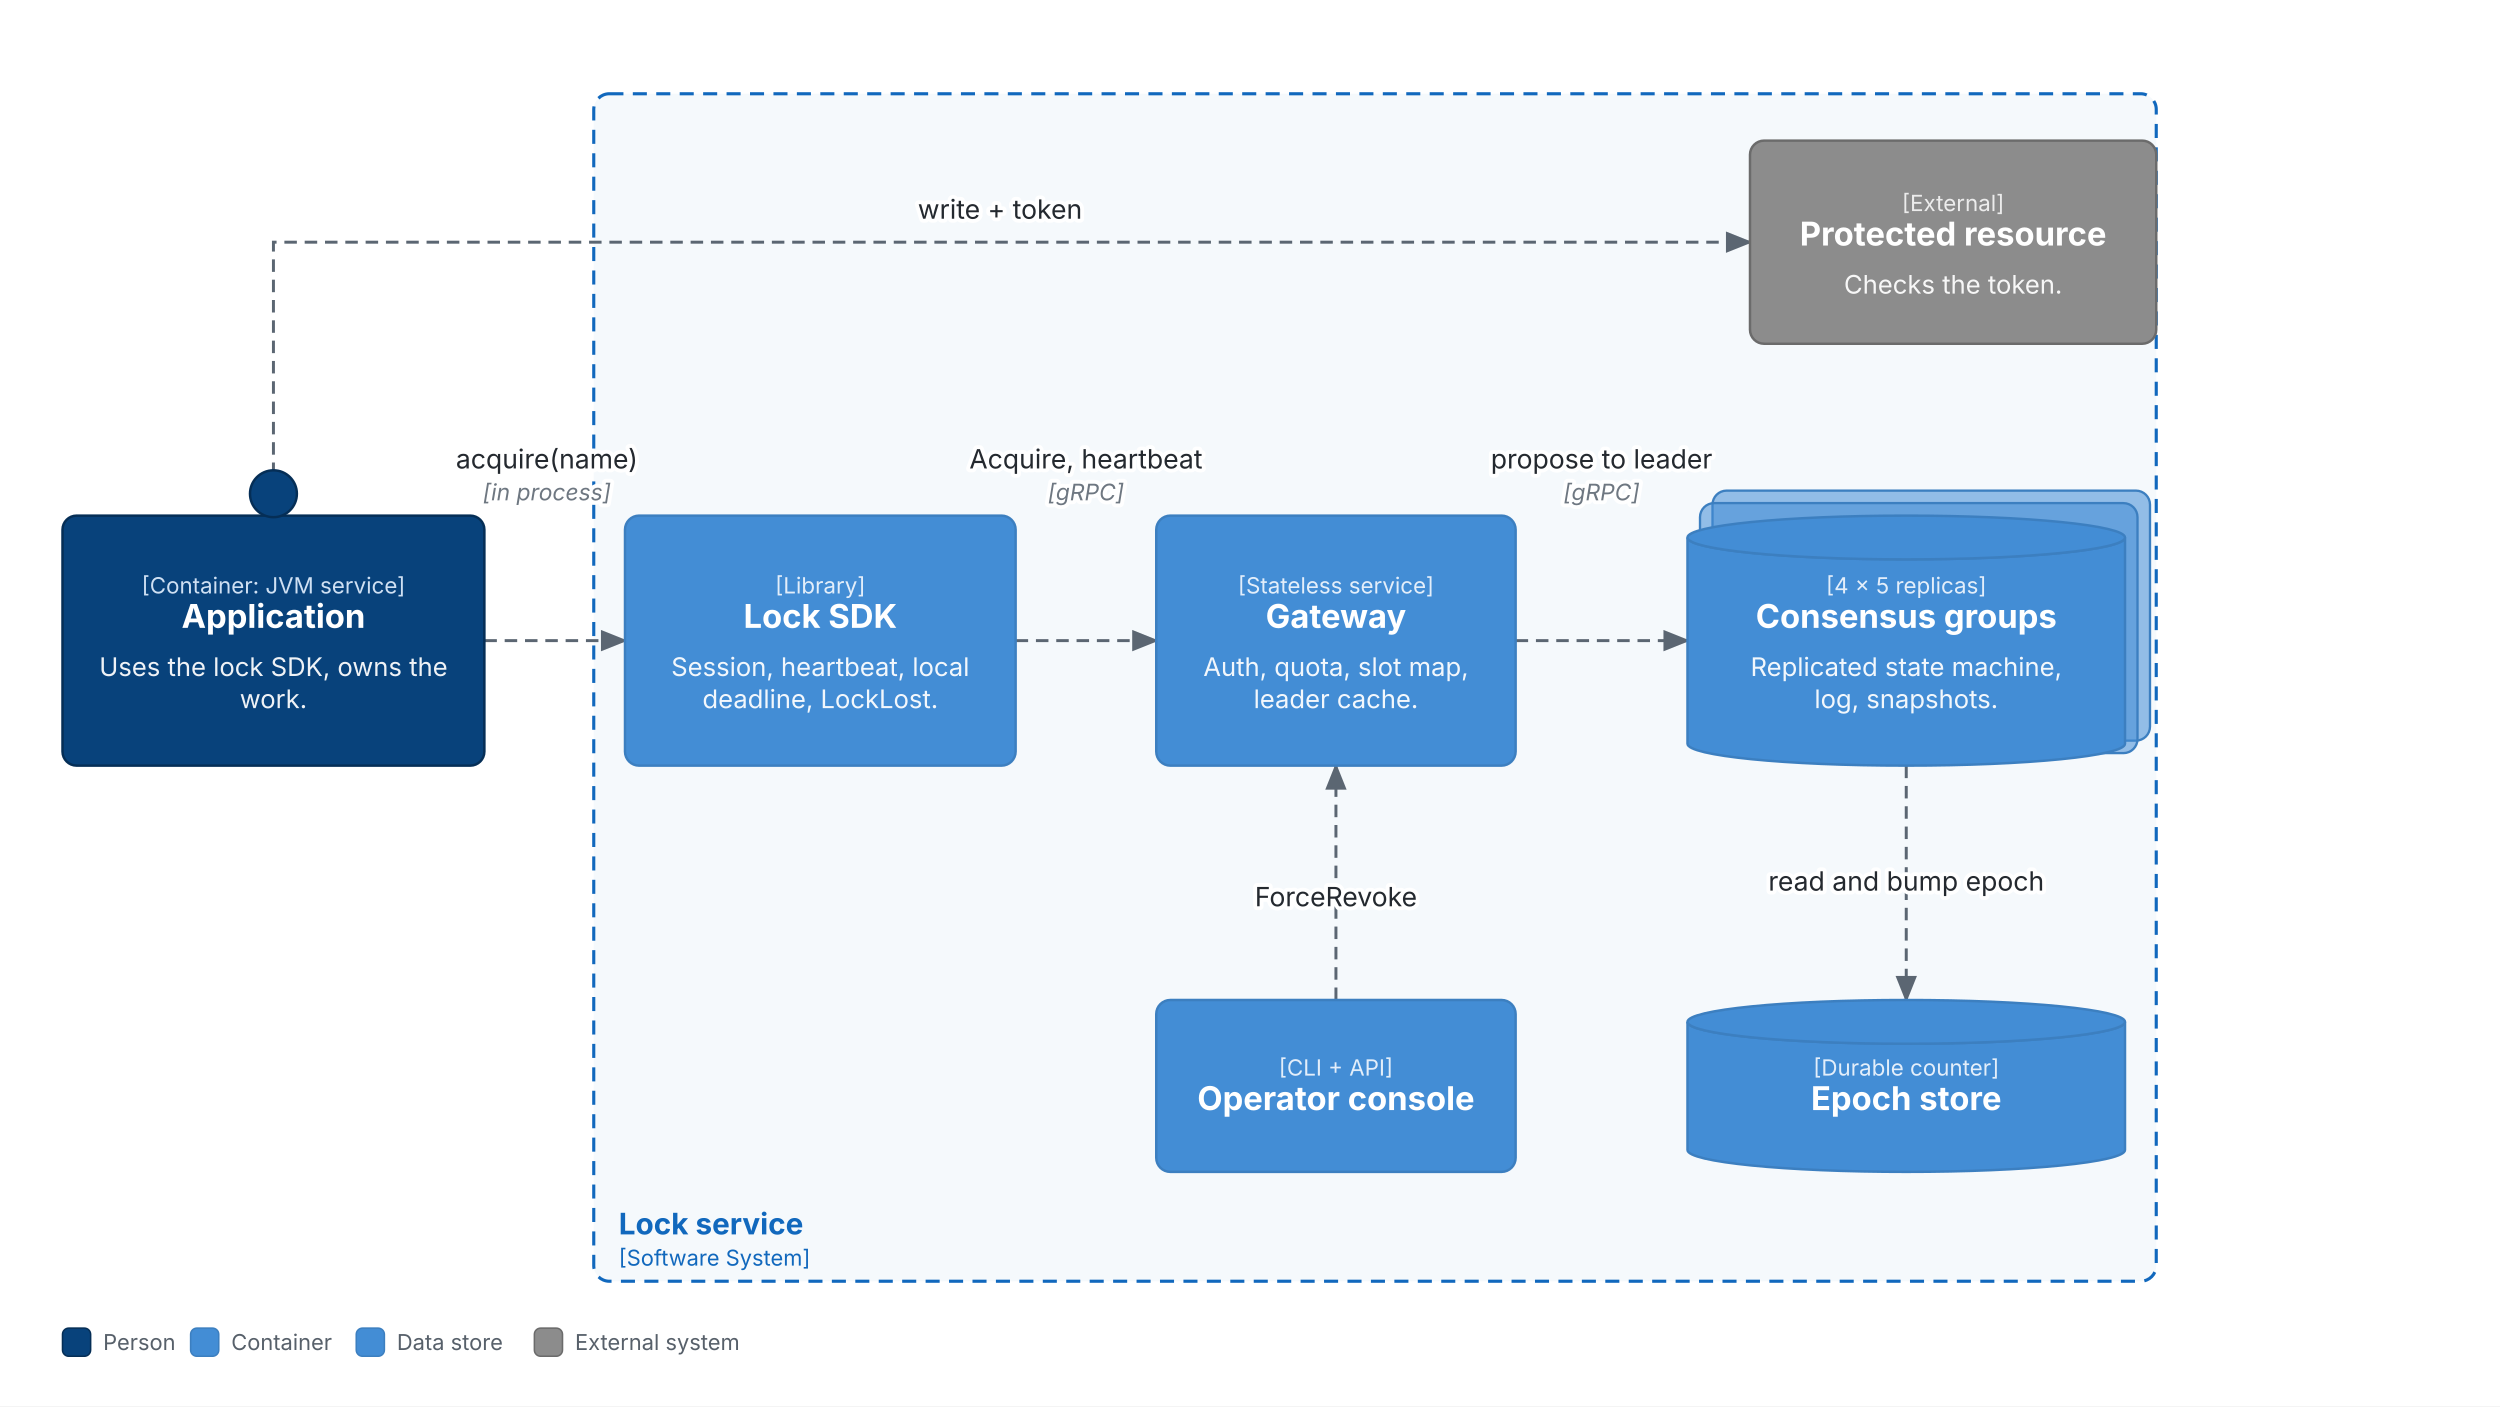
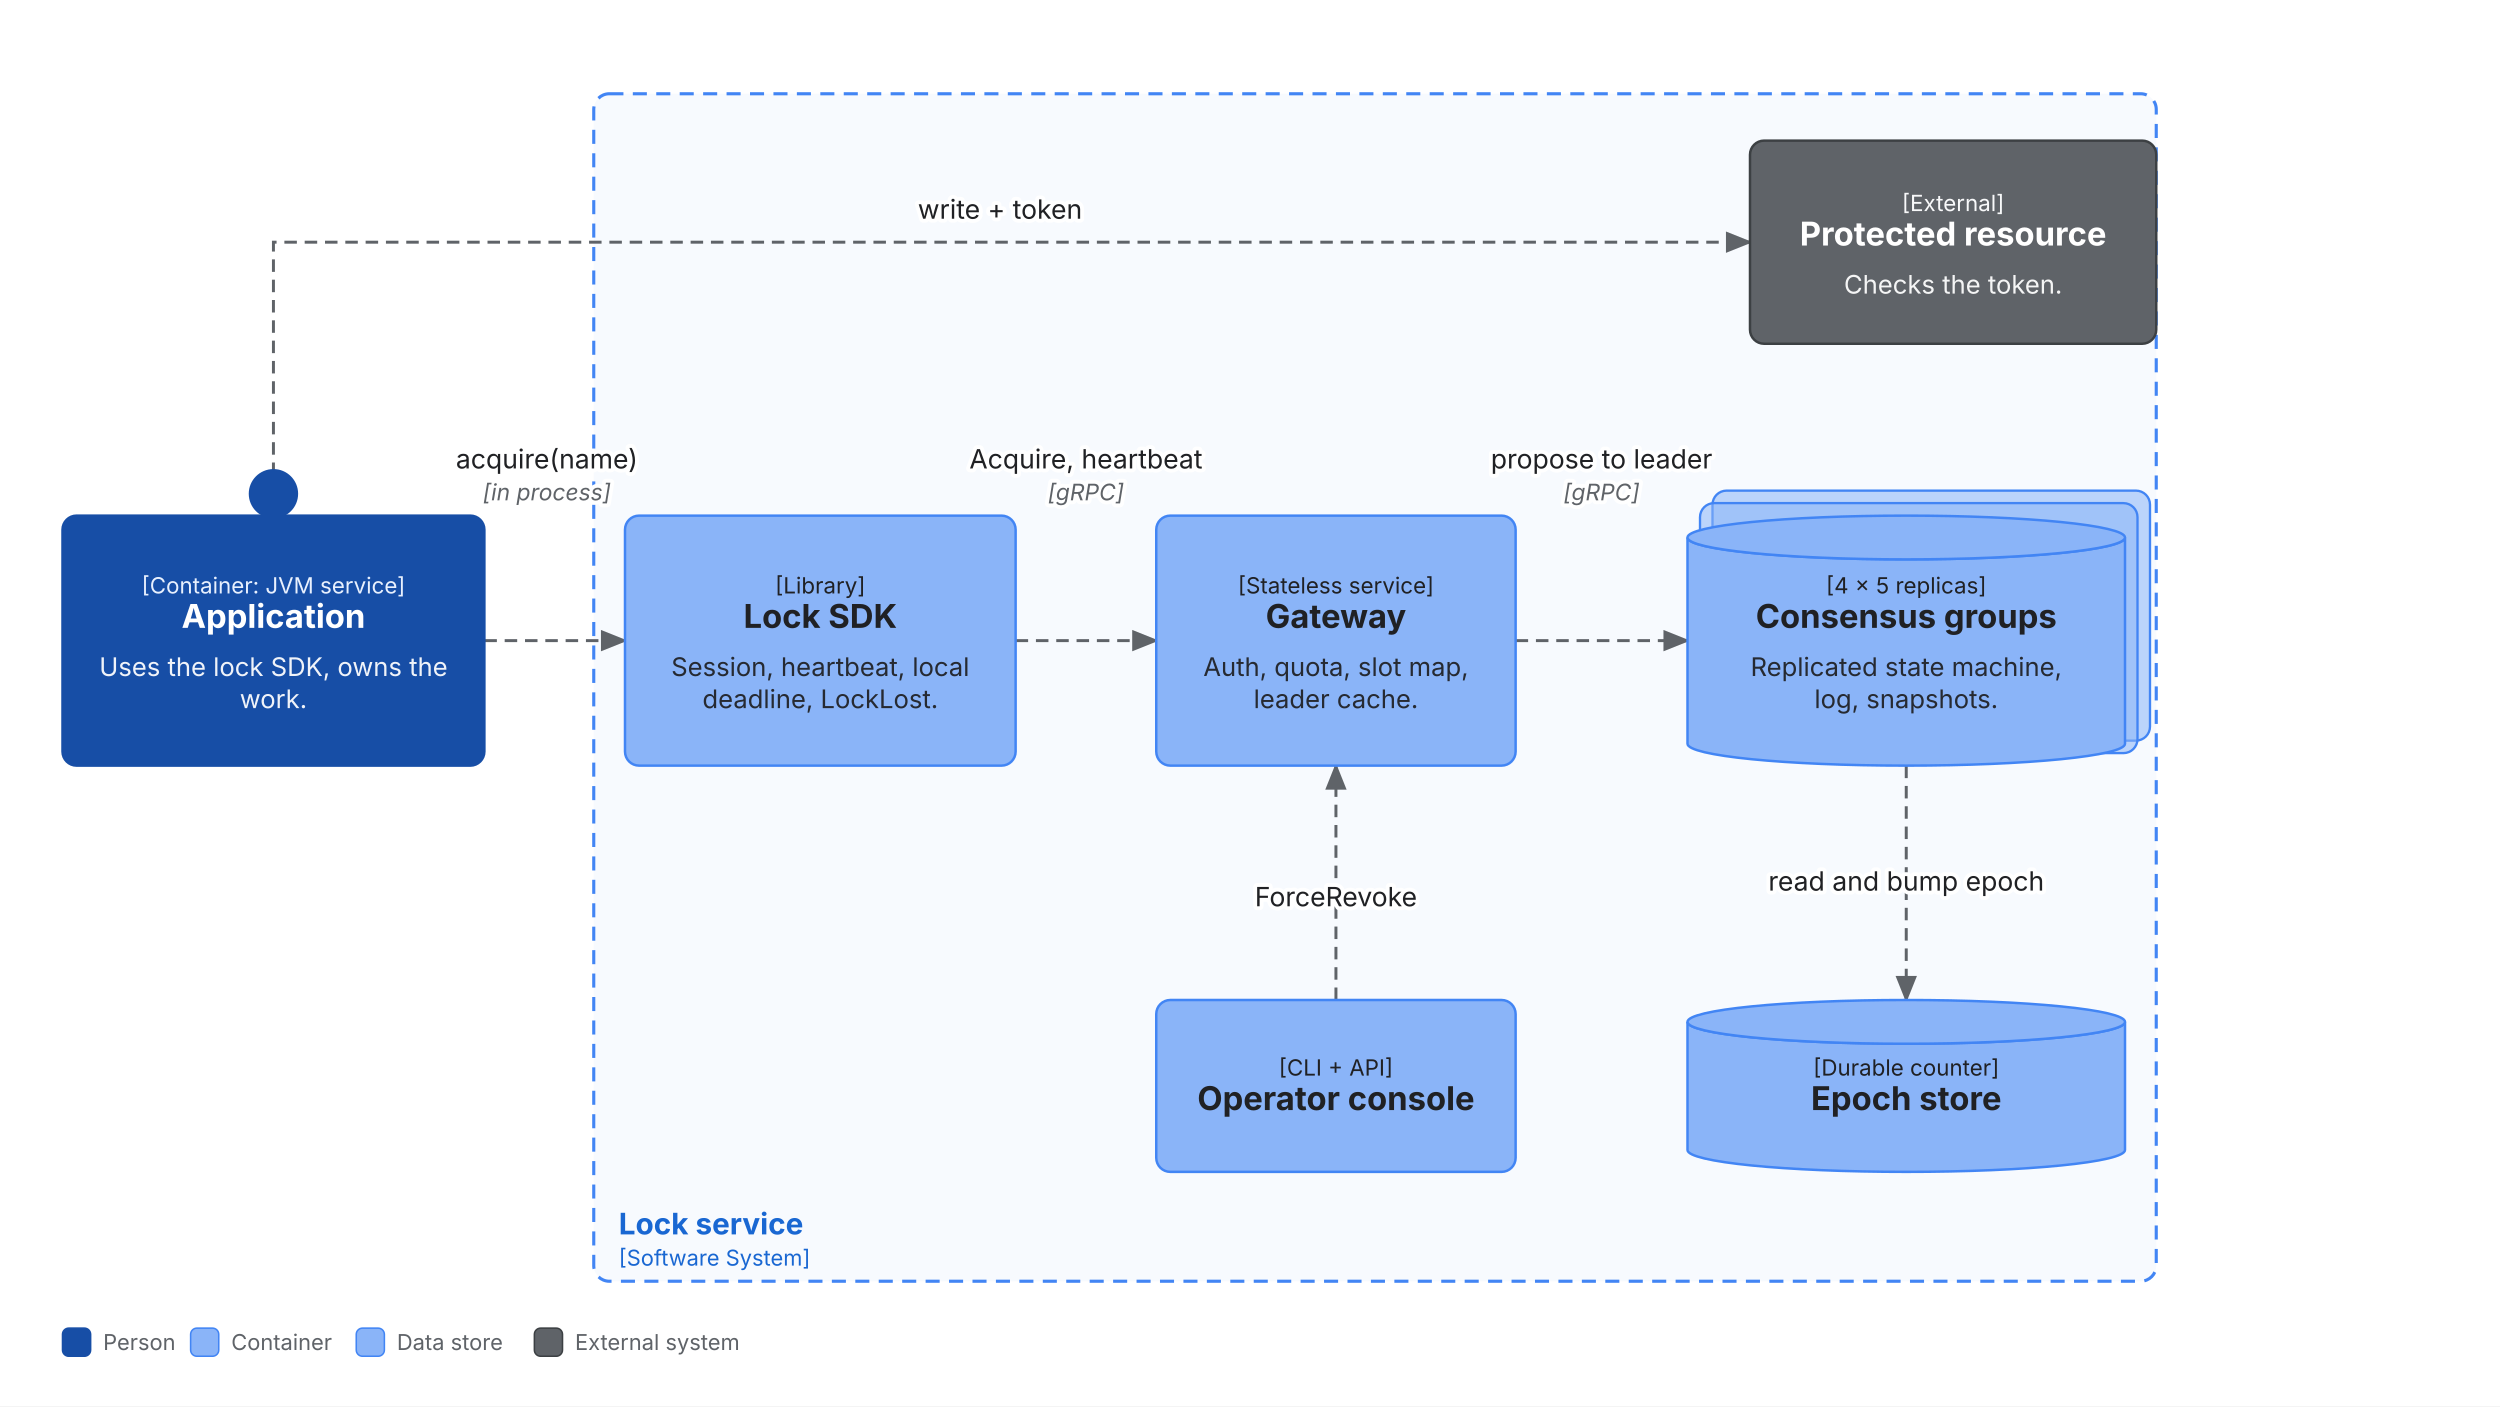
<svg xmlns="http://www.w3.org/2000/svg" class="c4" viewBox="0 0 1600 900" width="1600" height="900">
  <defs>
    <marker id="c4a" viewBox="0 0 10 10" refX="9" refY="5" markerWidth="9" markerHeight="9" orient="auto">
-       <path d="M0,1 L10,5 L0,9 z" fill="#5b6672" />
+       <path d="M0,1 L10,5 L0,9 z" fill="#5f6368" />
    </marker>
    <marker id="c4a-s" viewBox="0 0 10 10" refX="1" refY="5" markerWidth="9" markerHeight="9" orient="auto">
-       <path d="M10,1 L0,5 L10,9 z" fill="#5b6672" />
+       <path d="M10,1 L0,5 L10,9 z" fill="#5f6368" />
    </marker>
  </defs>
  <rect width="1600" height="900" fill="#ffffff" />
-   <rect x="380" y="60" width="1000" height="760" rx="10" fill="#1168bd" fill-opacity="0.04" stroke="#1168bd" stroke-width="2" stroke-dasharray="9 6" />
-   <text x="396" y="790" font-family="Inter, Helvetica, Arial, sans-serif" font-size="19" font-weight="700" fill="#1168bd">Lock service</text>
-   <text x="396" y="810" font-family="Inter, Helvetica, Arial, sans-serif" font-size="14" fill="#1168bd">[Software System]</text>
-   <path d="M310.0,410.0 L400.0,410.0" fill="none" stroke="#5b6672" stroke-width="1.9" stroke-dasharray="8 5" marker-end="url(#c4a)" />
-   <text x="350.0" y="299.8" text-anchor="middle" font-family="Inter, Helvetica, Arial, sans-serif" font-size="17.0" fill="#24292f" font-style="normal" paint-order="stroke" stroke="#ffffff" stroke-width="5" stroke-linejoin="round">acquire(name)</text>
-   <text x="350.0" y="320.2" text-anchor="middle" font-family="Inter, Helvetica, Arial, sans-serif" font-size="14.6" fill="#6e7781" font-style="italic" paint-order="stroke" stroke="#ffffff" stroke-width="5" stroke-linejoin="round">[in process]</text>
-   <path d="M650.0,410.0 L740.0,410.0" fill="none" stroke="#5b6672" stroke-width="1.9" stroke-dasharray="8 5" marker-end="url(#c4a)" />
-   <text x="695.0" y="299.8" text-anchor="middle" font-family="Inter, Helvetica, Arial, sans-serif" font-size="17.0" fill="#24292f" font-style="normal" paint-order="stroke" stroke="#ffffff" stroke-width="5" stroke-linejoin="round">Acquire, heartbeat</text>
-   <text x="695.0" y="320.2" text-anchor="middle" font-family="Inter, Helvetica, Arial, sans-serif" font-size="14.6" fill="#6e7781" font-style="italic" paint-order="stroke" stroke="#ffffff" stroke-width="5" stroke-linejoin="round">[gRPC]</text>
-   <path d="M970.0,410.0 L1080.0,410.0" fill="none" stroke="#5b6672" stroke-width="1.9" stroke-dasharray="8 5" marker-end="url(#c4a)" />
-   <text x="1025.0" y="299.8" text-anchor="middle" font-family="Inter, Helvetica, Arial, sans-serif" font-size="17.0" fill="#24292f" font-style="normal" paint-order="stroke" stroke="#ffffff" stroke-width="5" stroke-linejoin="round">propose to leader</text>
-   <text x="1025.0" y="320.2" text-anchor="middle" font-family="Inter, Helvetica, Arial, sans-serif" font-size="14.6" fill="#6e7781" font-style="italic" paint-order="stroke" stroke="#ffffff" stroke-width="5" stroke-linejoin="round">[gRPC]</text>
-   <path d="M1220.0,490.0 L1220.0,640.0" fill="none" stroke="#5b6672" stroke-width="1.9" stroke-dasharray="8 5" marker-end="url(#c4a)" />
-   <text x="1220.0" y="570.0" text-anchor="middle" font-family="Inter, Helvetica, Arial, sans-serif" font-size="17.0" fill="#24292f" font-style="normal" paint-order="stroke" stroke="#ffffff" stroke-width="5" stroke-linejoin="round">read and bump epoch</text>
-   <path d="M855.0,640.0 L855.0,490.0" fill="none" stroke="#5b6672" stroke-width="1.9" stroke-dasharray="8 5" marker-end="url(#c4a)" />
-   <text x="855.0" y="580.0" text-anchor="middle" font-family="Inter, Helvetica, Arial, sans-serif" font-size="17.0" fill="#24292f" font-style="normal" paint-order="stroke" stroke="#ffffff" stroke-width="5" stroke-linejoin="round">ForceRevoke</text>
-   <path d="M175.0,330.0 L175.0,155.0 L1120.0,155.0" fill="none" stroke="#5b6672" stroke-width="1.9" stroke-dasharray="8 5" marker-end="url(#c4a)" />
-   <text x="640.0" y="140.0" text-anchor="middle" font-family="Inter, Helvetica, Arial, sans-serif" font-size="17.0" fill="#24292f" font-style="normal" paint-order="stroke" stroke="#ffffff" stroke-width="5" stroke-linejoin="round">write + token</text>
-   <rect x="40" y="330" width="270" height="160" rx="9" fill="#08427b" stroke="#052e56" stroke-width="1.6" />
-   <circle cx="175.0" cy="316" r="15" fill="#08427b" stroke="#052e56" stroke-width="1.6" />
-   <text x="175.0" y="379.805" text-anchor="middle" font-family="Inter, Helvetica, Arial, sans-serif" font-size="14.3" fill="#cfe0f3">[Container: JVM service]</text>
-   <text x="175.0" y="401.855" text-anchor="middle" font-family="Inter, Helvetica, Arial, sans-serif" font-size="21" font-weight="700" fill="#ffffff">Application</text>
-   <text x="175.0" y="432.635" text-anchor="middle" font-family="Inter, Helvetica, Arial, sans-serif" font-size="16.4" fill="#ffffff" fill-opacity="0.93">Uses the lock SDK, owns the</text>
-   <text x="175.0" y="453.215" text-anchor="middle" font-family="Inter, Helvetica, Arial, sans-serif" font-size="16.4" fill="#ffffff" fill-opacity="0.93">work.</text>
-   <rect x="400" y="330" width="250" height="160" rx="9" fill="#438dd5" stroke="#3c7fc0" stroke-width="1.6" />
-   <text x="525.0" y="379.805" text-anchor="middle" font-family="Inter, Helvetica, Arial, sans-serif" font-size="14.3" fill="#e3eefa">[Library]</text>
-   <text x="525.0" y="401.855" text-anchor="middle" font-family="Inter, Helvetica, Arial, sans-serif" font-size="21" font-weight="700" fill="#ffffff">Lock SDK</text>
-   <text x="525.0" y="432.635" text-anchor="middle" font-family="Inter, Helvetica, Arial, sans-serif" font-size="16.4" fill="#ffffff" fill-opacity="0.93">Session, heartbeat, local</text>
-   <text x="525.0" y="453.215" text-anchor="middle" font-family="Inter, Helvetica, Arial, sans-serif" font-size="16.4" fill="#ffffff" fill-opacity="0.93">deadline, LockLost.</text>
-   <rect x="740" y="330" width="230" height="160" rx="9" fill="#438dd5" stroke="#3c7fc0" stroke-width="1.6" />
-   <text x="855.0" y="379.805" text-anchor="middle" font-family="Inter, Helvetica, Arial, sans-serif" font-size="14.3" fill="#e3eefa">[Stateless service]</text>
-   <text x="855.0" y="401.855" text-anchor="middle" font-family="Inter, Helvetica, Arial, sans-serif" font-size="21" font-weight="700" fill="#ffffff">Gateway</text>
-   <text x="855.0" y="432.635" text-anchor="middle" font-family="Inter, Helvetica, Arial, sans-serif" font-size="16.4" fill="#ffffff" fill-opacity="0.93">Auth, quota, slot map,</text>
-   <text x="855.0" y="453.215" text-anchor="middle" font-family="Inter, Helvetica, Arial, sans-serif" font-size="16.4" fill="#ffffff" fill-opacity="0.93">leader cache.</text>
-   <rect x="1096" y="314" width="280" height="160" rx="9" fill="#438dd5" fill-opacity="0.55" stroke="#3c7fc0" stroke-width="1.5" />
-   <rect x="1088" y="322" width="280" height="160" rx="9" fill="#438dd5" fill-opacity="0.55" stroke="#3c7fc0" stroke-width="1.5" />
-   <path d="M1080,344 a140.0,14 0 0,0 280,0 v132 a140.0,14 0 0,1 -280,0 z" fill="#438dd5" stroke="#3c7fc0" stroke-width="1.6" />
-   <ellipse cx="1220.0" cy="344" rx="140.0" ry="14" fill="#438dd5" stroke="#3c7fc0" stroke-width="1.6" />
-   <text x="1220.0" y="379.805" text-anchor="middle" font-family="Inter, Helvetica, Arial, sans-serif" font-size="14.3" fill="#e3eefa">[4 × 5 replicas]</text>
-   <text x="1220.0" y="401.855" text-anchor="middle" font-family="Inter, Helvetica, Arial, sans-serif" font-size="21" font-weight="700" fill="#ffffff">Consensus groups</text>
-   <text x="1220.0" y="432.635" text-anchor="middle" font-family="Inter, Helvetica, Arial, sans-serif" font-size="16.4" fill="#ffffff" fill-opacity="0.93">Replicated state machine,</text>
-   <text x="1220.0" y="453.215" text-anchor="middle" font-family="Inter, Helvetica, Arial, sans-serif" font-size="16.4" fill="#ffffff" fill-opacity="0.93">log, snapshots.</text>
-   <path d="M1080,654 a140.0,14 0 0,0 280,0 v82 a140.0,14 0 0,1 -280,0 z" fill="#438dd5" stroke="#3c7fc0" stroke-width="1.6" />
-   <ellipse cx="1220.0" cy="654" rx="140.0" ry="14" fill="#438dd5" stroke="#3c7fc0" stroke-width="1.6" />
-   <text x="1220.0" y="688.385" text-anchor="middle" font-family="Inter, Helvetica, Arial, sans-serif" font-size="14.3" fill="#e3eefa">[Durable counter]</text>
-   <text x="1220.0" y="710.435" text-anchor="middle" font-family="Inter, Helvetica, Arial, sans-serif" font-size="21" font-weight="700" fill="#ffffff">Epoch store</text>
-   <rect x="1120" y="90" width="260" height="130" rx="9" fill="#8c8c8c" stroke="#6b6b6b" stroke-width="1.6" />
-   <text x="1250.0" y="135.095" text-anchor="middle" font-family="Inter, Helvetica, Arial, sans-serif" font-size="14.3" fill="#ececec">[External]</text>
-   <text x="1250.0" y="157.145" text-anchor="middle" font-family="Inter, Helvetica, Arial, sans-serif" font-size="21" font-weight="700" fill="#ffffff">Protected resource</text>
-   <text x="1250.0" y="187.925" text-anchor="middle" font-family="Inter, Helvetica, Arial, sans-serif" font-size="16.4" fill="#ffffff" fill-opacity="0.93">Checks the token.</text>
-   <rect x="740" y="640" width="230" height="110" rx="9" fill="#438dd5" stroke="#3c7fc0" stroke-width="1.6" />
-   <text x="855.0" y="688.385" text-anchor="middle" font-family="Inter, Helvetica, Arial, sans-serif" font-size="14.3" fill="#e3eefa">[CLI + API]</text>
-   <text x="855.0" y="710.435" text-anchor="middle" font-family="Inter, Helvetica, Arial, sans-serif" font-size="21" font-weight="700" fill="#ffffff">Operator console</text>
-   <rect x="40" y="850" width="18" height="18" rx="4" fill="#08427b" stroke="#052e56" />
-   <text x="66" y="864" font-family="Inter, Helvetica, Arial, sans-serif" font-size="14" fill="#57606a">Person</text>
-   <rect x="122" y="850" width="18" height="18" rx="4" fill="#438dd5" stroke="#3c7fc0" />
-   <text x="148" y="864" font-family="Inter, Helvetica, Arial, sans-serif" font-size="14" fill="#57606a">Container</text>
-   <rect x="228" y="850" width="18" height="18" rx="4" fill="#438dd5" stroke="#3c7fc0" />
-   <text x="254" y="864" font-family="Inter, Helvetica, Arial, sans-serif" font-size="14" fill="#57606a">Data store</text>
-   <rect x="342" y="850" width="18" height="18" rx="4" fill="#8c8c8c" stroke="#6b6b6b" />
-   <text x="368" y="864" font-family="Inter, Helvetica, Arial, sans-serif" font-size="14" fill="#57606a">External system</text>
+   <rect x="380" y="60" width="1000" height="760" rx="10" fill="#4285f4" fill-opacity="0.04" stroke="#4285f4" stroke-width="2" stroke-dasharray="9 6" />
+   <text x="396" y="790" font-family="Inter, Roboto, sans-serif" font-size="19" font-weight="700" fill="#1967D2">Lock service</text>
+   <text x="396" y="810" font-family="Inter, Roboto, sans-serif" font-size="14" fill="#1967D2">[Software System]</text>
+   <g data-k="e:0">
+     <path d="M310.0,410.0 L400.0,410.0" fill="none" stroke="#5f6368" stroke-width="1.9" stroke-dasharray="8 5" marker-end="url(#c4a)" />
+     <text x="350.0" y="299.8" text-anchor="middle" font-family="Inter, Roboto, sans-serif" font-size="17.0" fill="#202124" font-style="normal" paint-order="stroke" stroke="#ffffff" stroke-width="5" stroke-linejoin="round">acquire(name)</text>
+     <text x="350.0" y="320.2" text-anchor="middle" font-family="Inter, Roboto, sans-serif" font-size="14.6" fill="#5f6368" font-style="italic" paint-order="stroke" stroke="#ffffff" stroke-width="5" stroke-linejoin="round">[in process]</text>
+   </g>
+   <g data-k="e:1">
+     <path d="M650.0,410.0 L740.0,410.0" fill="none" stroke="#5f6368" stroke-width="1.9" stroke-dasharray="8 5" marker-end="url(#c4a)" />
+     <text x="695.0" y="299.8" text-anchor="middle" font-family="Inter, Roboto, sans-serif" font-size="17.0" fill="#202124" font-style="normal" paint-order="stroke" stroke="#ffffff" stroke-width="5" stroke-linejoin="round">Acquire, heartbeat</text>
+     <text x="695.0" y="320.2" text-anchor="middle" font-family="Inter, Roboto, sans-serif" font-size="14.6" fill="#5f6368" font-style="italic" paint-order="stroke" stroke="#ffffff" stroke-width="5" stroke-linejoin="round">[gRPC]</text>
+   </g>
+   <g data-k="e:2">
+     <path d="M970.0,410.0 L1080.0,410.0" fill="none" stroke="#5f6368" stroke-width="1.9" stroke-dasharray="8 5" marker-end="url(#c4a)" />
+     <text x="1025.0" y="299.8" text-anchor="middle" font-family="Inter, Roboto, sans-serif" font-size="17.0" fill="#202124" font-style="normal" paint-order="stroke" stroke="#ffffff" stroke-width="5" stroke-linejoin="round">propose to leader</text>
+     <text x="1025.0" y="320.2" text-anchor="middle" font-family="Inter, Roboto, sans-serif" font-size="14.6" fill="#5f6368" font-style="italic" paint-order="stroke" stroke="#ffffff" stroke-width="5" stroke-linejoin="round">[gRPC]</text>
+   </g>
+   <g data-k="e:3">
+     <path d="M1220.0,490.0 L1220.0,640.0" fill="none" stroke="#5f6368" stroke-width="1.9" stroke-dasharray="8 5" marker-end="url(#c4a)" />
+     <text x="1220.0" y="570.0" text-anchor="middle" font-family="Inter, Roboto, sans-serif" font-size="17.0" fill="#202124" font-style="normal" paint-order="stroke" stroke="#ffffff" stroke-width="5" stroke-linejoin="round">read and bump epoch</text>
+   </g>
+   <g data-k="e:4">
+     <path d="M855.0,640.0 L855.0,490.0" fill="none" stroke="#5f6368" stroke-width="1.9" stroke-dasharray="8 5" marker-end="url(#c4a)" />
+     <text x="855.0" y="580.0" text-anchor="middle" font-family="Inter, Roboto, sans-serif" font-size="17.0" fill="#202124" font-style="normal" paint-order="stroke" stroke="#ffffff" stroke-width="5" stroke-linejoin="round">ForceRevoke</text>
+   </g>
+   <g data-k="e:5">
+     <path d="M175.0,330.0 L175.0,155.0 L1120.0,155.0" fill="none" stroke="#5f6368" stroke-width="1.9" stroke-dasharray="8 5" marker-end="url(#c4a)" />
+     <text x="640.0" y="140.0" text-anchor="middle" font-family="Inter, Roboto, sans-serif" font-size="17.0" fill="#202124" font-style="normal" paint-order="stroke" stroke="#ffffff" stroke-width="5" stroke-linejoin="round">write + token</text>
+   </g>
+   <g data-k="n:app">
+     <rect x="40" y="330" width="270" height="160" rx="9" fill="#174ea6" stroke="#174ea6" stroke-width="1.6" />
+     <circle cx="175.0" cy="316" r="15" fill="#174ea6" stroke="#174ea6" stroke-width="1.6" />
+     <text x="175.0" y="379.805" text-anchor="middle" font-family="Inter, Roboto, sans-serif" font-size="14.3" fill="#e8f0fe">[Container: JVM service]</text>
+     <text x="175.0" y="401.855" text-anchor="middle" font-family="Inter, Roboto, sans-serif" font-size="21" font-weight="700" fill="#ffffff">Application</text>
+     <text x="175.0" y="432.635" text-anchor="middle" font-family="Inter, Roboto, sans-serif" font-size="16.4" fill="#ffffff" fill-opacity="0.93">Uses the lock SDK, owns the</text>
+     <text x="175.0" y="453.215" text-anchor="middle" font-family="Inter, Roboto, sans-serif" font-size="16.4" fill="#ffffff" fill-opacity="0.93">work.</text>
+   </g>
+   <g data-k="n:sdk">
+     <rect x="400" y="330" width="250" height="160" rx="9" fill="#8ab4f8" stroke="#4285f4" stroke-width="1.6" />
+     <text x="525.0" y="379.805" text-anchor="middle" font-family="Inter, Roboto, sans-serif" font-size="14.3" fill="#202124">[Library]</text>
+     <text x="525.0" y="401.855" text-anchor="middle" font-family="Inter, Roboto, sans-serif" font-size="21" font-weight="700" fill="#202124">Lock SDK</text>
+     <text x="525.0" y="432.635" text-anchor="middle" font-family="Inter, Roboto, sans-serif" font-size="16.4" fill="#202124" fill-opacity="0.93">Session, heartbeat, local</text>
+     <text x="525.0" y="453.215" text-anchor="middle" font-family="Inter, Roboto, sans-serif" font-size="16.4" fill="#202124" fill-opacity="0.93">deadline, LockLost.</text>
+   </g>
+   <g data-k="n:gw">
+     <rect x="740" y="330" width="230" height="160" rx="9" fill="#8ab4f8" stroke="#4285f4" stroke-width="1.6" />
+     <text x="855.0" y="379.805" text-anchor="middle" font-family="Inter, Roboto, sans-serif" font-size="14.3" fill="#202124">[Stateless service]</text>
+     <text x="855.0" y="401.855" text-anchor="middle" font-family="Inter, Roboto, sans-serif" font-size="21" font-weight="700" fill="#202124">Gateway</text>
+     <text x="855.0" y="432.635" text-anchor="middle" font-family="Inter, Roboto, sans-serif" font-size="16.4" fill="#202124" fill-opacity="0.93">Auth, quota, slot map,</text>
+     <text x="855.0" y="453.215" text-anchor="middle" font-family="Inter, Roboto, sans-serif" font-size="16.4" fill="#202124" fill-opacity="0.93">leader cache.</text>
+   </g>
+   <g data-k="n:grp">
+     <rect x="1096" y="314" width="280" height="160" rx="9" fill="#8ab4f8" fill-opacity="0.55" stroke="#4285f4" stroke-width="1.5" />
+     <rect x="1088" y="322" width="280" height="160" rx="9" fill="#8ab4f8" fill-opacity="0.55" stroke="#4285f4" stroke-width="1.5" />
+     <path d="M1080,344 a140.0,14 0 0,0 280,0 v132 a140.0,14 0 0,1 -280,0 z" fill="#8ab4f8" stroke="#4285f4" stroke-width="1.6" />
+     <ellipse cx="1220.0" cy="344" rx="140.0" ry="14" fill="#8ab4f8" stroke="#4285f4" stroke-width="1.6" />
+     <text x="1220.0" y="379.805" text-anchor="middle" font-family="Inter, Roboto, sans-serif" font-size="14.3" fill="#202124">[4 × 5 replicas]</text>
+     <text x="1220.0" y="401.855" text-anchor="middle" font-family="Inter, Roboto, sans-serif" font-size="21" font-weight="700" fill="#202124">Consensus groups</text>
+     <text x="1220.0" y="432.635" text-anchor="middle" font-family="Inter, Roboto, sans-serif" font-size="16.4" fill="#202124" fill-opacity="0.93">Replicated state machine,</text>
+     <text x="1220.0" y="453.215" text-anchor="middle" font-family="Inter, Roboto, sans-serif" font-size="16.4" fill="#202124" fill-opacity="0.93">log, snapshots.</text>
+   </g>
+   <g data-k="n:epoch">
+     <path d="M1080,654 a140.0,14 0 0,0 280,0 v82 a140.0,14 0 0,1 -280,0 z" fill="#8ab4f8" stroke="#4285f4" stroke-width="1.6" />
+     <ellipse cx="1220.0" cy="654" rx="140.0" ry="14" fill="#8ab4f8" stroke="#4285f4" stroke-width="1.6" />
+     <text x="1220.0" y="688.385" text-anchor="middle" font-family="Inter, Roboto, sans-serif" font-size="14.3" fill="#202124">[Durable counter]</text>
+     <text x="1220.0" y="710.435" text-anchor="middle" font-family="Inter, Roboto, sans-serif" font-size="21" font-weight="700" fill="#202124">Epoch store</text>
+   </g>
+   <g data-k="n:res">
+     <rect x="1120" y="90" width="260" height="130" rx="9" fill="#5f6368" stroke="#3c4043" stroke-width="1.6" />
+     <text x="1250.0" y="135.095" text-anchor="middle" font-family="Inter, Roboto, sans-serif" font-size="14.3" fill="#f8f9fa">[External]</text>
+     <text x="1250.0" y="157.145" text-anchor="middle" font-family="Inter, Roboto, sans-serif" font-size="21" font-weight="700" fill="#ffffff">Protected resource</text>
+     <text x="1250.0" y="187.925" text-anchor="middle" font-family="Inter, Roboto, sans-serif" font-size="16.4" fill="#ffffff" fill-opacity="0.93">Checks the token.</text>
+   </g>
+   <g data-k="n:ops">
+     <rect x="740" y="640" width="230" height="110" rx="9" fill="#8ab4f8" stroke="#4285f4" stroke-width="1.6" />
+     <text x="855.0" y="688.385" text-anchor="middle" font-family="Inter, Roboto, sans-serif" font-size="14.3" fill="#202124">[CLI + API]</text>
+     <text x="855.0" y="710.435" text-anchor="middle" font-family="Inter, Roboto, sans-serif" font-size="21" font-weight="700" fill="#202124">Operator console</text>
+   </g>
+   <rect x="40" y="850" width="18" height="18" rx="4" fill="#174ea6" stroke="#174ea6" />
+   <text x="66" y="864" font-family="Inter, Roboto, sans-serif" font-size="14" fill="#5f6368">Person</text>
+   <rect x="122" y="850" width="18" height="18" rx="4" fill="#8ab4f8" stroke="#4285f4" />
+   <text x="148" y="864" font-family="Inter, Roboto, sans-serif" font-size="14" fill="#5f6368">Container</text>
+   <rect x="228" y="850" width="18" height="18" rx="4" fill="#8ab4f8" stroke="#4285f4" />
+   <text x="254" y="864" font-family="Inter, Roboto, sans-serif" font-size="14" fill="#5f6368">Data store</text>
+   <rect x="342" y="850" width="18" height="18" rx="4" fill="#5f6368" stroke="#3c4043" />
+   <text x="368" y="864" font-family="Inter, Roboto, sans-serif" font-size="14" fill="#5f6368">External system</text>
</svg>
